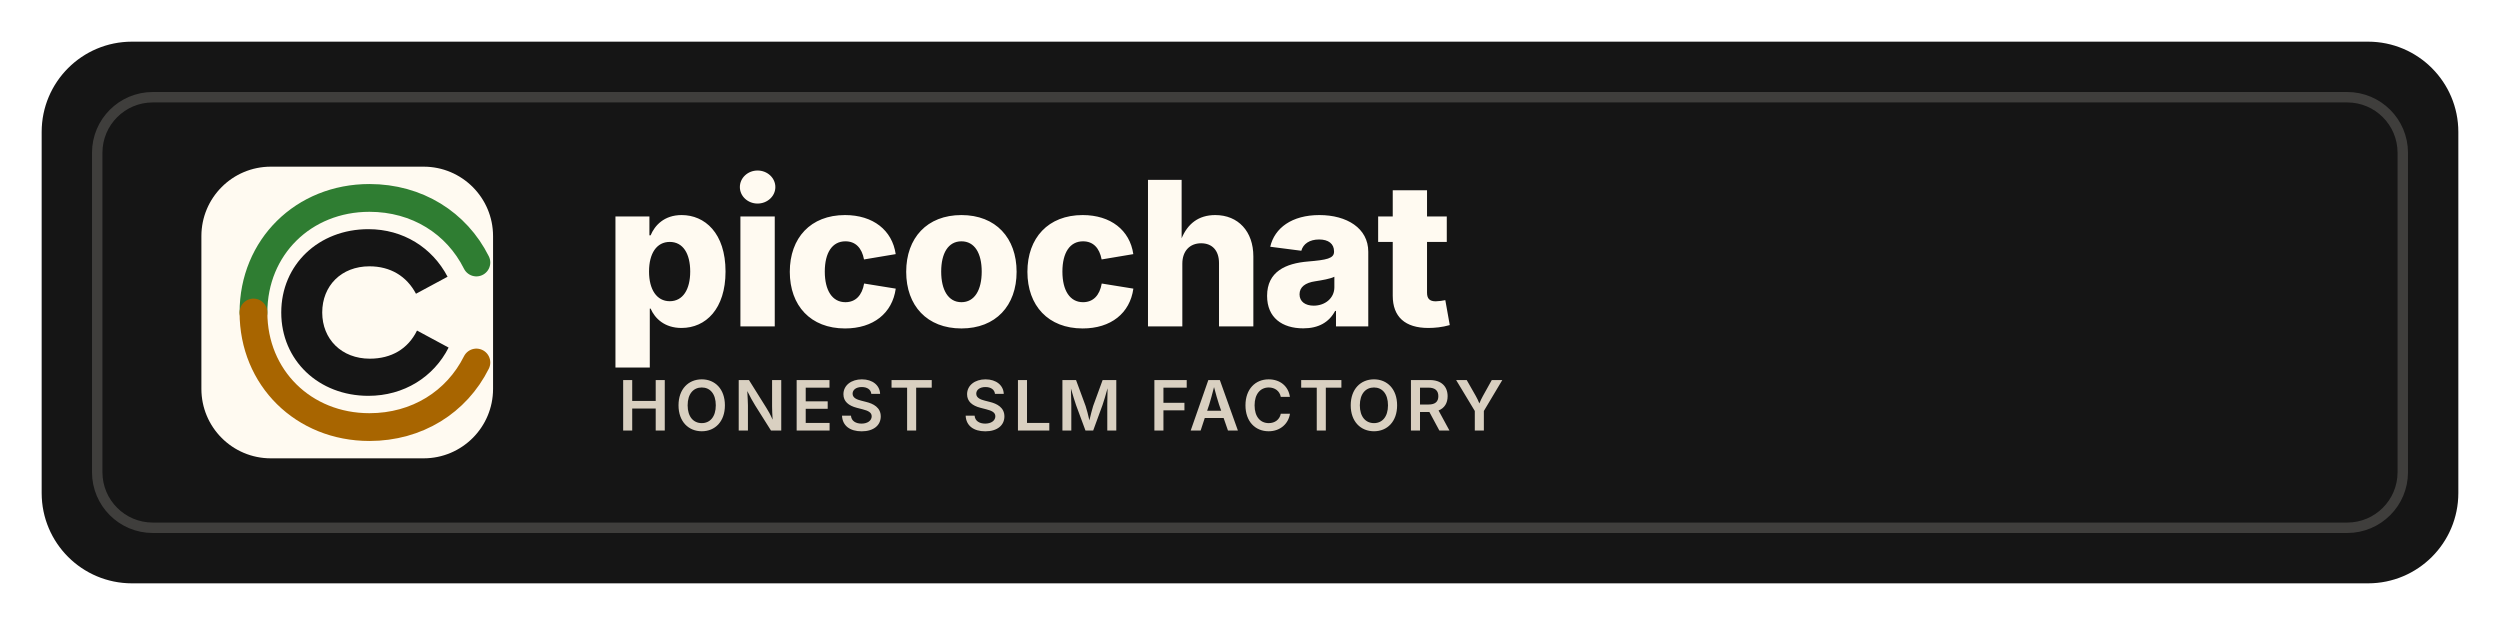
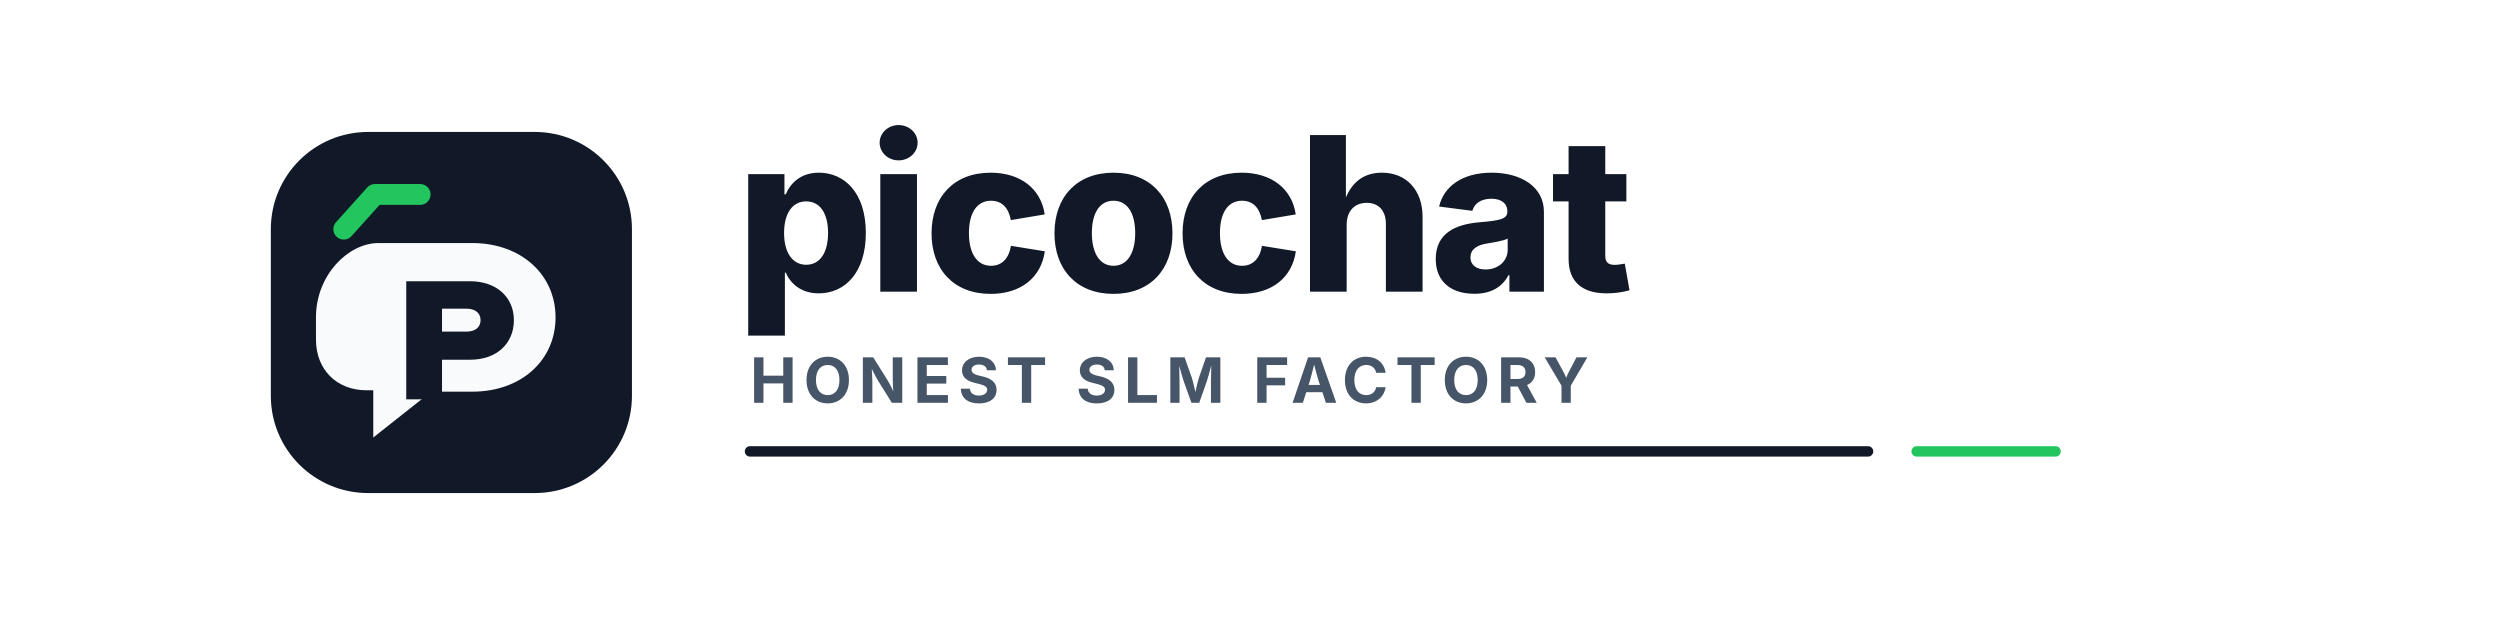
<svg xmlns="http://www.w3.org/2000/svg" width="720" height="180" viewBox="0 0 720 180" fill="none" role="img" aria-labelledby="title desc">
-   <rect x="16" y="16" width="688" height="148" rx="22" fill="#151515" />
-   <rect x="16" y="16" width="688" height="148" rx="22" stroke="#151515" stroke-width="8" />
-   <rect x="28" y="28" width="664" height="124" rx="16" stroke="#fffaf1" stroke-width="3" opacity="0.18" />
-   <g transform="translate(58 48)">
-     <rect x="0" y="0" width="84" height="84" rx="20" fill="#fffaf1" />
-     <path d="M23 42C23 28.2 33.8 18 48.1 18C58.1 18 66.5 23.3 70.9 31.7L61.8 36.6C59.1 31.5 54.4 28.7 48.4 28.7C40.3 28.7 34.8 34.3 34.8 42C34.8 49.7 40.4 55.3 48.5 55.3C54.7 55.3 59.5 52.5 62.1 47.2L71.2 52.1C66.9 60.6 58.3 66 48.1 66C33.8 66 23 55.8 23 42Z" fill="#151515" />
-     <path d="M15 42C15 23.2 29.4 9 48.4 9C62.1 9 73.5 16.2 79.2 27.6" stroke="#2f7d32" stroke-width="8" stroke-linecap="round" />
-     <path d="M79.2 56.4C73.5 67.8 62.1 75 48.4 75C29.4 75 15 60.8 15 42" stroke="#a86500" stroke-width="8" stroke-linecap="round" />
+   <g transform="translate(78 38)">
+     <rect width="104" height="104" rx="28" fill="#111827" />
+     <path d="M31 32H58C72.2 32 82 41.2 82 53.4C82 65.7 72.2 74.8 58 74.8H46.2L29.5 88V74.4H27.6C18.9 74.4 13 68.4 13 59.8V53.4C13 41.2 22.3 32 31 32Z" fill="#F8FAFC" />
+     <path d="M39 43H57.4C65.1 43 70 47.7 70 54.2C70 60.9 65.1 65.6 57.4 65.6H49.3V77H39V43ZM49.3 57.5H56.4C58.9 57.5 60.4 56.2 60.4 54.2C60.4 52.2 58.9 50.9 56.4 50.9H49.3V57.5Z" fill="#111827" />
+     <path d="M21 28L30 18H43" stroke="#22C55E" stroke-width="6" stroke-linecap="round" stroke-linejoin="round" />
  </g>
-   <text x="174" y="94" fill="#fffaf1" font-family="Inter, ui-sans-serif, system-ui, -apple-system, BlinkMacSystemFont, 'Segoe UI', sans-serif" font-size="58" font-weight="800" letter-spacing="-1">picochat</text>
-   <text x="178" y="124" fill="#d9d0c1" font-family="Inter, ui-sans-serif, system-ui, -apple-system, BlinkMacSystemFont, 'Segoe UI', sans-serif" font-size="20" font-weight="600" letter-spacing="1.5">HONEST SLM FACTORY</text>
+   <text x="212" y="84" fill="#111827" font-family="Inter, ui-sans-serif, system-ui, -apple-system, BlinkMacSystemFont, 'Segoe UI', sans-serif" font-size="62" font-weight="800" letter-spacing="-1.5">picochat</text>
+   <text x="216" y="116" fill="#475569" font-family="Inter, ui-sans-serif, system-ui, -apple-system, BlinkMacSystemFont, 'Segoe UI', sans-serif" font-size="18" font-weight="700" letter-spacing="2">HONEST SLM FACTORY</text>
+   <path d="M216 130H538" stroke="#111827" stroke-width="3" stroke-linecap="round" />
+   <path d="M552 130H592" stroke="#22C55E" stroke-width="3" stroke-linecap="round" />
</svg>
